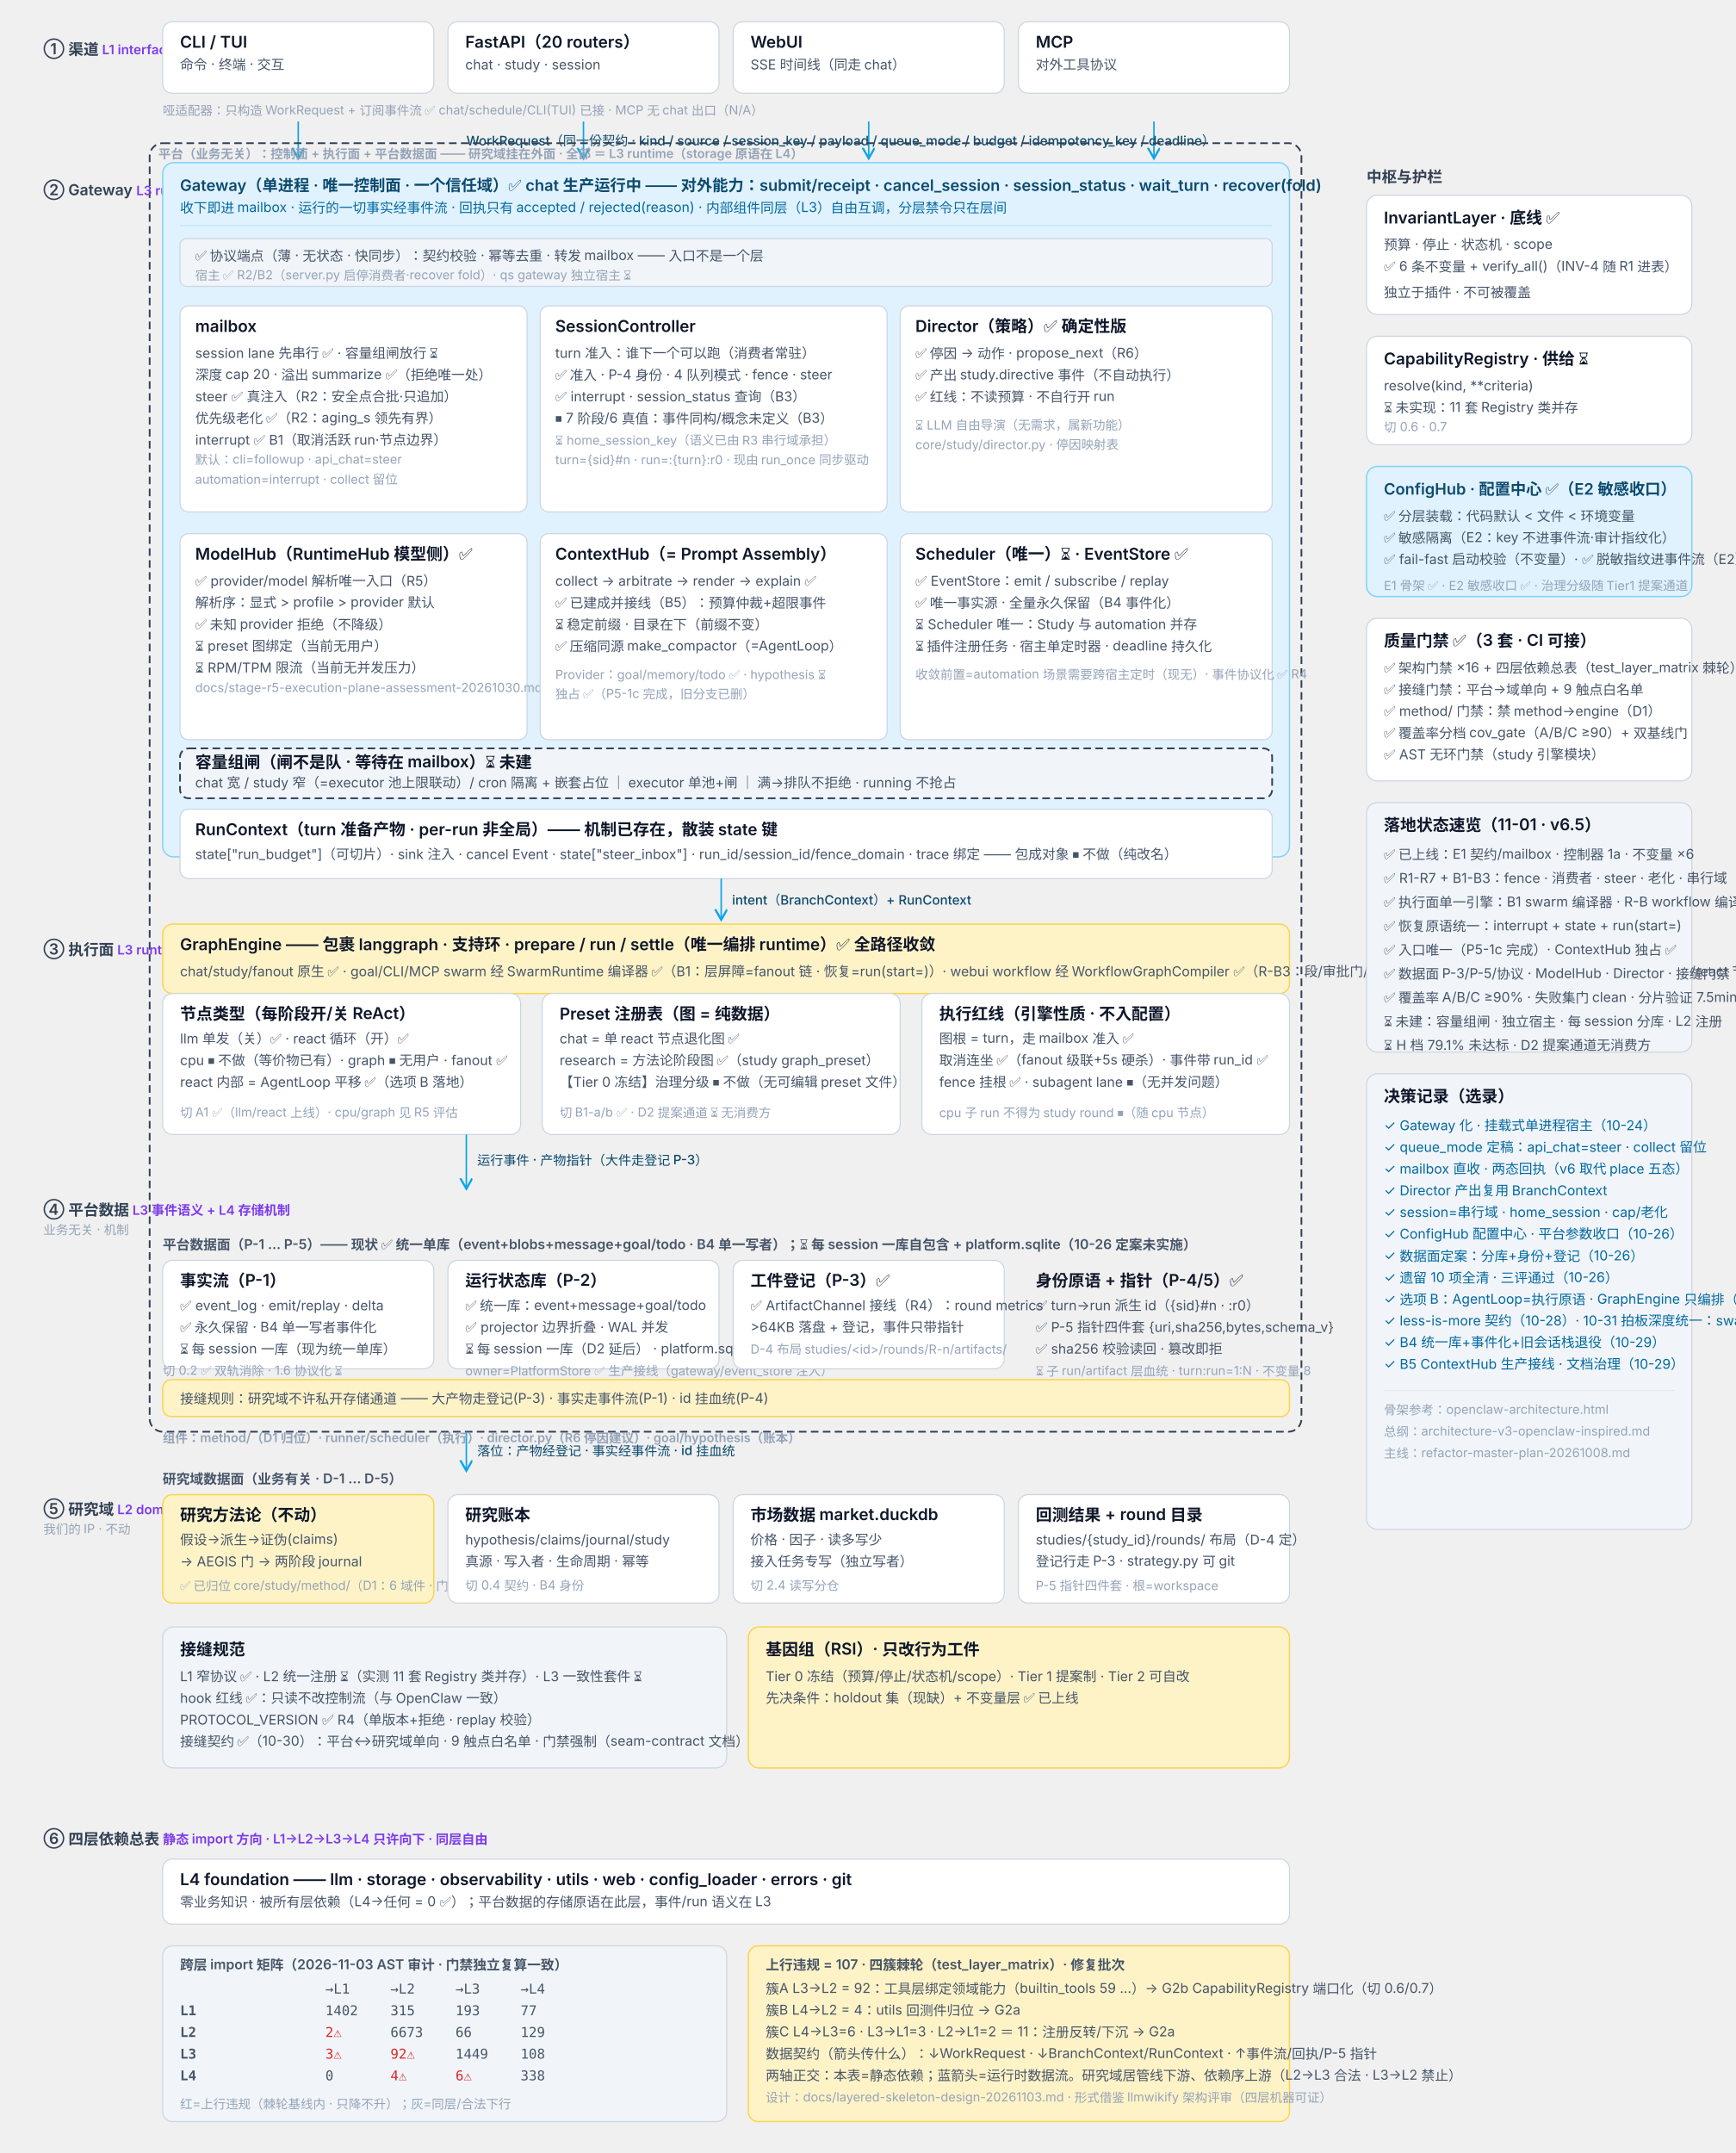
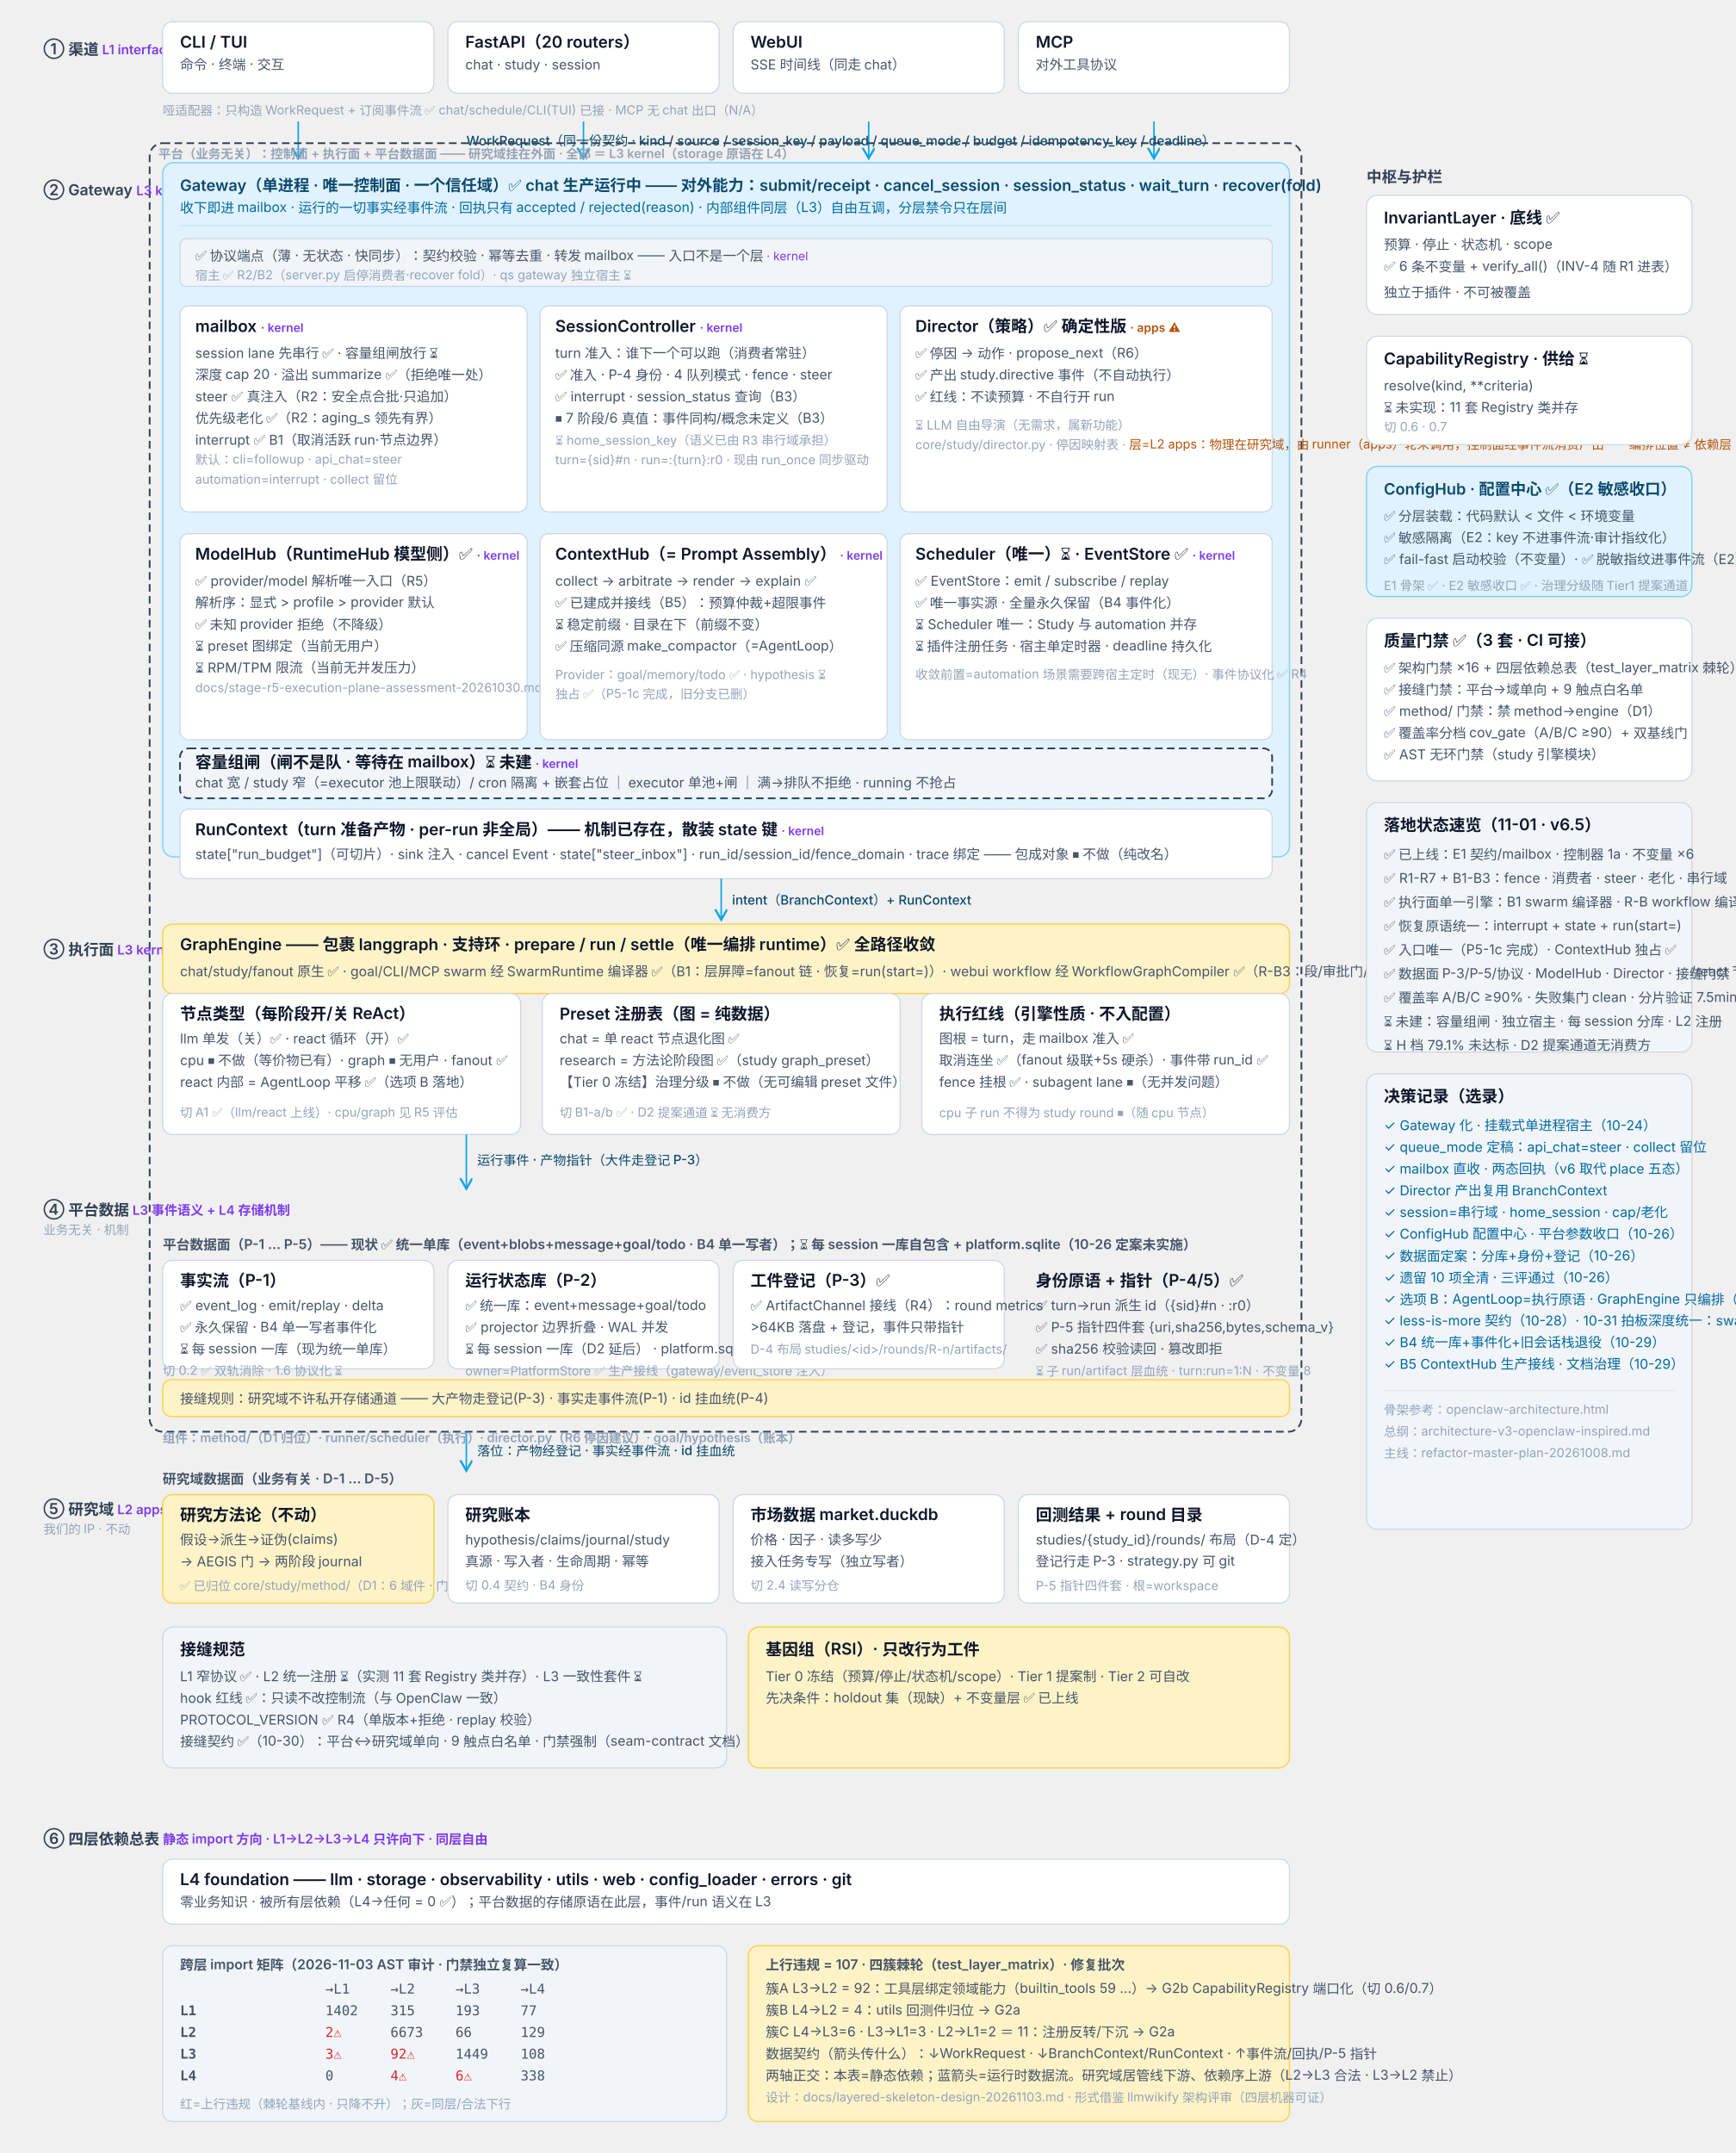
<svg xmlns="http://www.w3.org/2000/svg" viewBox="0 0 1600 1985" width="1600" height="1985" font-family="-apple-system, 'PingFang SC', 'Microsoft YaHei', sans-serif">
  <style>
    .lyr{font-size:14px;font-weight:600;fill:#334155}
    .bt{font-size:15px;font-weight:600;fill:#0f172a}
    .st{font-size:12.5px;fill:#475569}
    .sm{font-size:11.5px;fill:#94a3b8}
    .hub{font-size:14.5px;font-weight:600;fill:#0c4a6e}
    .hq{font-size:12.5px;fill:#0369a1}
    .flow-lbl{font-size:12px;font-weight:500;fill:#0c4a6e}
    .box{fill:#fff;stroke:#cbd5e1;stroke-width:1}
    .boxb{fill:#e0f2fe;stroke:#7dd3fc;stroke-width:1.2}
    .boxa{fill:#fef3c7;stroke:#fcd34d;stroke-width:1.2}
    .boxd{fill:#f1f5f9;stroke:#334155;stroke-width:1.6;stroke-dasharray:7 4}
    .boxg{fill:#f1f5f9;stroke:#cbd5e1;stroke-width:1}
    .arb{stroke:#0ea5e9;stroke-width:1.4;fill:none;marker-end:url(#a2)}
  </style>
  <defs>
    <marker id="a2" markerWidth="9" markerHeight="9" refX="7" refY="4" orient="auto">
      <path d="M0,0 L7,4 L0,8" fill="none" stroke="#0ea5e9" stroke-width="1.4" />
    </marker>
  </defs>
  <text x="40" y="50" class="lyr">① 渠道 <tspan fill="#7c3aed" font-size="12">L1 interfaces</tspan>
  </text>
  <rect x="150" y="20" width="250" height="66" rx="9" class="box" />
  <text x="166" y="44" class="bt">CLI / TUI</text>
  <text x="166" y="64" class="st">命令 · 终端 · 交互</text>
  <rect x="413" y="20" width="250" height="66" rx="9" class="box" />
  <text x="429" y="44" class="bt">FastAPI（20 routers）</text>
  <text x="429" y="64" class="st">chat · study · session</text>
  <rect x="676" y="20" width="250" height="66" rx="9" class="box" />
  <text x="692" y="44" class="bt">WebUI</text>
  <text x="692" y="64" class="st">SSE 时间线（同走 chat）</text>
  <rect x="939" y="20" width="250" height="66" rx="9" class="box" />
  <text x="955" y="44" class="bt">MCP</text>
  <text x="955" y="64" class="st">对外工具协议</text>
  <text x="150" y="106" class="sm">哑适配器：只构造 WorkRequest + 订阅事件流 ✅ chat/schedule/CLI(TUI) 已接 · MCP 无 chat 出口（N/A）</text>
  <line x1="275" y1="112" x2="275" y2="146" class="arb" />
  <line x1="538" y1="112" x2="538" y2="146" class="arb" />
  <line x1="801" y1="112" x2="801" y2="146" class="arb" />
  <line x1="1064" y1="112" x2="1064" y2="146" class="arb" />
  <text x="430" y="134" class="flow-lbl">WorkRequest（同一份契约 · kind / source / session_key / payload / queue_mode / budget / idempotency_key / deadline）</text>
  <rect x="138" y="132" width="1062" height="1188" rx="12" class="boxd" style="fill:none" />
-   <text x="146" y="146" class="sm" style="font-weight:600">平台（业务无关）：控制面 + 执行面 + 平台数据面 —— 研究域挂在外面 · 全部 ＝ L3 runtime（storage 原语在 L4）</text>
-   <text x="40" y="180" class="lyr">② Gateway <tspan fill="#7c3aed" font-size="12">L3 runtime · 控制面</tspan>
+   <text x="146" y="146" class="sm" style="font-weight:600">平台（业务无关）：控制面 + 执行面 + 平台数据面 —— 研究域挂在外面 · 全部 ＝ L3 kernel（storage 原语在 L4）</text>
+   <text x="40" y="180" class="lyr">② Gateway <tspan fill="#7c3aed" font-size="12">L3 kernel · 控制面</tspan>
  </text>
  <rect x="150" y="150" width="1039" height="640" rx="10" class="boxb" />
  <text x="166" y="176" class="hub">Gateway（单进程 · 唯一控制面 · 一个信任域）✅ chat 生产运行中 —— 对外能力：submit/receipt · cancel_session · session_status · wait_turn · recover(fold)</text>
  <text x="166" y="196" class="hq">收下即进 mailbox · 运行的一切事实经事件流 · 回执只有 accepted / rejected(reason) · 内部组件同层（L3）自由互调，分层禁令只在层间</text>
  <line x1="166" y1="208" x2="1173" y2="208" stroke="#bae6fd" />
  <rect x="166" y="220" width="1007" height="44" rx="6" class="boxg" />
-   <text x="180" y="240" class="st">✅ 协议端点（薄 · 无状态 · 快同步）：契约校验 · 幂等去重 · 转发 mailbox —— 入口不是一个层</text>
+   <text x="180" y="240" class="st">✅ 协议端点（薄 · 无状态 · 快同步）：契约校验 · 幂等去重 · 转发 mailbox —— 入口不是一个层 <tspan fill="#7c3aed" font-size="11">· kernel</tspan>
+   </text>
  <text x="180" y="258" class="sm">宿主 ✅ R2/B2（server.py 启停消费者·recover fold）· qs gateway 独立宿主 ⏳</text>
  <rect x="166" y="282" width="320" height="190" rx="8" class="box" />
-   <text x="180" y="306" class="bt">mailbox</text>
+   <text x="180" y="306" class="bt">mailbox <tspan fill="#7c3aed" font-size="11">· kernel</tspan>
+   </text>
  <text x="180" y="330" class="st">session lane 先串行 ✅ · 容量组闸放行 ⏳</text>
  <text x="180" y="350" class="st">深度 cap 20 · 溢出 summarize ✅（拒绝唯一处）</text>
  <text x="180" y="370" class="st">steer ✅ 真注入（R2：安全点合批·只追加）</text>
  <text x="180" y="390" class="st">优先级老化 ✅（R2：aging_s 领先有界）</text>
  <text x="180" y="410" class="st">interrupt ✅ B1（取消活跃 run·节点边界）</text>
  <text x="180" y="428" class="sm">默认：cli=followup · api_chat=steer</text>
  <text x="180" y="446" class="sm">automation=interrupt · collect 留位</text>
  <rect x="498" y="282" width="320" height="190" rx="8" class="box" />
-   <text x="512" y="306" class="bt">SessionController</text>
+   <text x="512" y="306" class="bt">SessionController <tspan fill="#7c3aed" font-size="11">· kernel</tspan>
+   </text>
  <text x="512" y="330" class="st">turn 准入：谁下一个可以跑（消费者常驻）</text>
  <text x="512" y="350" class="st">✅ 准入 · P-4 身份 · 4 队列模式 · fence · steer</text>
  <text x="512" y="370" class="st">✅ interrupt · session_status 查询（B3）</text>
  <text x="512" y="390" class="st">⏹ 7 阶段/6 真值：事件同构/概念未定义（B3）</text>
  <text x="512" y="410" class="sm">⏳ home_session_key（语义已由 R3 串行域承担）</text>
  <text x="512" y="428" class="sm">turn={sid}#n · run=:{turn}:r0 · 现由 run_once 同步驱动</text>
  <rect x="830" y="282" width="343" height="190" rx="8" class="box" />
-   <text x="844" y="306" class="bt">Director（策略）✅ 确定性版</text>
+   <text x="844" y="306" class="bt">Director（策略）✅ 确定性版 <tspan fill="#b45309" font-size="11">· apps ⚠</tspan>
+   </text>
  <text x="844" y="330" class="st">✅ 停因 → 动作 · propose_next（R6）</text>
  <text x="844" y="350" class="st">✅ 产出 study.directive 事件（不自动执行）</text>
  <text x="844" y="370" class="st">✅ 红线：不读预算 · 不自行开 run</text>
  <text x="844" y="396" class="sm">⏳ LLM 自由导演（无需求，属新功能）</text>
-   <text x="844" y="414" class="sm">core/study/director.py · 停因映射表</text>
+   <text x="844" y="414" class="sm">core/study/director.py · 停因映射表 · <tspan fill="#b45309">层=L2 apps：物理在研究域，由 runner（apps）轮末调用，控制面经事件流消费产出——编排位置 ≠ 依赖层</tspan>
+   </text>
  <rect x="166" y="492" width="320" height="190" rx="8" class="box" />
-   <text x="180" y="516" class="bt">ModelHub（RuntimeHub 模型侧）✅</text>
+   <text x="180" y="516" class="bt">ModelHub（RuntimeHub 模型侧）✅ <tspan fill="#7c3aed" font-size="11">· kernel</tspan>
+   </text>
  <text x="180" y="540" class="st">✅ provider/model 解析唯一入口（R5）</text>
  <text x="180" y="560" class="st">解析序：显式 &gt; profile &gt; provider 默认</text>
  <text x="180" y="580" class="st">✅ 未知 provider 拒绝（不降级）</text>
  <text x="180" y="600" class="st">⏳ preset 图绑定（当前无用户）</text>
  <text x="180" y="620" class="st">⏳ RPM/TPM 限流（当前无并发压力）</text>
  <text x="180" y="638" class="sm">docs/stage-r5-execution-plane-assessment-20261030.md</text>
  <rect x="498" y="492" width="320" height="190" rx="8" class="box" />
-   <text x="512" y="516" class="bt">ContextHub（= Prompt Assembly）</text>
+   <text x="512" y="516" class="bt">ContextHub（= Prompt Assembly） <tspan fill="#7c3aed" font-size="11">· kernel</tspan>
+   </text>
  <text x="512" y="540" class="st">collect → arbitrate → render → explain ✅</text>
  <text x="512" y="560" class="st">✅ 已建成并接线（B5）：预算仲裁+超限事件</text>
  <text x="512" y="580" class="st">⏳ 稳定前缀 · 目录在下（前缀不变）</text>
  <text x="512" y="600" class="st">✅ 压缩同源 make_compactor（=AgentLoop）</text>
  <text x="512" y="626" class="sm">Provider：goal/memory/todo ✅ · hypothesis ⏳</text>
  <text x="512" y="644" class="sm">独占 ✅（P5-1c 完成，旧分支已删）</text>
  <rect x="830" y="492" width="343" height="190" rx="8" class="box" />
-   <text x="844" y="516" class="bt">Scheduler（唯一）⏳ · EventStore ✅</text>
+   <text x="844" y="516" class="bt">Scheduler（唯一）⏳ · EventStore ✅ <tspan fill="#7c3aed" font-size="11">· kernel</tspan>
+   </text>
  <text x="844" y="540" class="st">✅ EventStore：emit / subscribe / replay</text>
  <text x="844" y="560" class="st">✅ 唯一事实源 · 全量永久保留（B4 事件化）</text>
  <text x="844" y="580" class="st">⏳ Scheduler 唯一：Study 与 automation 并存</text>
  <text x="844" y="600" class="st">⏳ 插件注册任务 · 宿主单定时器 · deadline 持久化</text>
  <text x="844" y="626" class="sm">收敛前置=automation 场景需要跨宿主定时（现无）· 事件协议化 ✅ R4</text>
  <rect x="166" y="746" width="1007" height="64" rx="8" class="box" />
-   <text x="180" y="770" class="bt">RunContext（turn 准备产物 · per-run 非全局）—— 机制已存在，散装 state 键</text>
+   <text x="180" y="770" class="bt">RunContext（turn 准备产物 · per-run 非全局）—— 机制已存在，散装 state 键 <tspan fill="#7c3aed" font-size="11">· kernel</tspan>
+   </text>
  <text x="180" y="792" class="st">state["run_budget"]（可切片）· sink 注入 · cancel Event · state["steer_inbox"] · run_id/session_id/fence_domain · trace 绑定 —— 包成对象 ⏹ 不做（纯改名）</text>
  <rect x="166" y="690" width="1007" height="46" rx="8" class="boxd" />
-   <text x="180" y="708" class="bt">容量组闸（闸不是队 · 等待在 mailbox）⏳ 未建</text>
+   <text x="180" y="708" class="bt">容量组闸（闸不是队 · 等待在 mailbox）⏳ 未建 <tspan fill="#7c3aed" font-size="11">· kernel</tspan>
+   </text>
  <text x="180" y="726" class="st">chat 宽 / study 窄（=executor 池上限联动）/ cron 隔离 + 嵌套占位 ｜ executor 单池+闸 ｜ 满→排队不拒绝 · running 不抢占</text>
  <line x1="665" y1="810" x2="665" y2="848" class="arb" />
  <text x="675" y="834" class="flow-lbl">intent（BranchContext）+ RunContext</text>
-   <text x="40" y="880" class="lyr">③ 执行面 <tspan fill="#7c3aed" font-size="12">L3 runtime · 执行</tspan>
+   <text x="40" y="880" class="lyr">③ 执行面 <tspan fill="#7c3aed" font-size="12">L3 kernel · 执行</tspan>
  </text>
  <rect x="150" y="852" width="1039" height="64" rx="9" class="boxa" />
  <text x="166" y="876" class="bt">GraphEngine —— 包裹 langgraph · 支持环 · prepare / run / settle（唯一编排 runtime）✅ 全路径收敛</text>
  <text x="166" y="900" class="st">chat/study/fanout 原生 ✅ · goal/CLI/MCP swarm 经 SwarmRuntime 编译器 ✅（B1：层屏障=fanout 链 · 恢复=run(start=)）· webui workflow 经 WorkflowGraphCompiler ✅（R-B3：段/审批门/replan 环 · 旧段循环已删）｜T1 协程 ✅ asyncio（llm/react 节点）｜ T2 进程 ✅ fanout-t2 → ExecutorBridge 池（F4 · 取消连坐+5s 硬杀）· 独立 cpu 节点 ⏳ ｜ T3 沙箱 ⏳ 占位</text>
  <rect x="150" y="916" width="330" height="130" rx="9" class="box" />
  <text x="166" y="940" class="bt">节点类型（每阶段开/关 ReAct）</text>
  <text x="166" y="962" class="st">llm 单发（关）✅ · react 循环（开）✅</text>
  <text x="166" y="982" class="st">cpu ⏹ 不做（等价物已有）· graph ⏹ 无用户 · fanout ✅</text>
  <text x="166" y="1002" class="st">react 内部 = AgentLoop 平移 ✅（选项 B 落地）</text>
  <text x="166" y="1030" class="sm">切 A1 ✅（llm/react 上线）· cpu/graph 见 R5 评估</text>
  <rect x="500" y="916" width="330" height="130" rx="9" class="box" />
  <text x="516" y="940" class="bt">Preset 注册表（图 = 纯数据）</text>
  <text x="516" y="962" class="st">chat = 单 react 节点退化图 ✅</text>
  <text x="516" y="982" class="st">research = 方法论阶段图 ✅（study graph_preset）</text>
  <text x="516" y="1002" class="st">【Tier 0 冻结】治理分级 ⏹ 不做（无可编辑 preset 文件）</text>
  <text x="516" y="1030" class="sm">切 B1-a/b ✅ · D2 提案通道 ⏳ 无消费方</text>
  <rect x="850" y="916" width="339" height="130" rx="9" class="box" />
  <text x="866" y="940" class="bt">执行红线（引擎性质 · 不入配置）</text>
  <text x="866" y="962" class="st">图根 = turn，走 mailbox 准入 ✅</text>
  <text x="866" y="982" class="st">取消连坐 ✅（fanout 级联+5s 硬杀）· 事件带 run_id ✅</text>
  <text x="866" y="1002" class="st">fence 挂根 ✅ · subagent lane ⏹（无并发问题）</text>
  <text x="866" y="1030" class="sm">cpu 子 run 不得为 study round ⏹（随 cpu 节点）</text>
  <line x1="430" y1="1046" x2="430" y2="1096" class="arb" />
  <text x="440" y="1074" class="flow-lbl">运行事件 · 产物指针（大件走登记 P-3）</text>
  <text x="40" y="1120" class="lyr">④ 平台数据 <tspan fill="#7c3aed" font-size="12">L3 事件语义 + L4 存储机制</tspan>
  </text>
  <text x="40" y="1138" class="sm">业务无关 · 机制</text>
  <text x="150" y="1152" class="st" style="font-weight:600">平台数据面（P-1 … P-5）—— 现状 ✅ 统一单库（event+blobs+message+goal/todo · B4 单一写者）；⏳ 每 session 一库自包含 + platform.sqlite（10-26 定案未实施）</text>
  <rect x="150" y="1162" width="250" height="100" rx="9" class="box" />
  <text x="166" y="1186" class="bt">事实流（P-1）</text>
  <text x="166" y="1208" class="st">✅ event_log · emit/replay · delta</text>
  <text x="166" y="1228" class="st">✅ 永久保留 · B4 单一写者事件化</text>
  <text x="166" y="1248" class="st">⏳ 每 session 一库（现为统一单库）</text>
  <text x="150" y="1268" class="sm">切 0.2 ✅ 双轨消除 · 1.6 协议化 ⏳</text>
  <rect x="413" y="1162" width="250" height="100" rx="9" class="box" />
  <text x="429" y="1186" class="bt">运行状态库（P-2）</text>
  <text x="429" y="1208" class="st">✅ 统一库：event+message+goal/todo</text>
  <text x="429" y="1228" class="st">✅ projector 边界折叠 · WAL 并发</text>
  <text x="429" y="1248" class="st">⏳ 每 session 一库（D2 延后） · platform.sqlite ✅</text>
  <text x="429" y="1268" class="sm">owner=PlatformStore ✅ 生产接线（gateway/event_store 注入）</text>
  <rect x="676" y="1162" width="250" height="100" rx="9" class="box" />
  <text x="692" y="1186" class="bt">工件登记（P-3）✅</text>
  <text x="692" y="1208" class="st">✅ ArtifactChannel 接线（R4）：round metrics</text>
  <text x="692" y="1228" class="st">&gt;64KB 落盘 + 登记，事件只带指针</text>
  <text x="692" y="1248" class="sm">D-4 布局 studies/&lt;id&gt;/rounds/R-n/artifacts/</text>
  <text x="955" y="1186" class="bt">身份原语 + 指针（P-4/5）✅</text>
  <text x="955" y="1208" class="st">✅ turn→run 派生 id（{sid}#n · :r0）</text>
  <text x="955" y="1228" class="st">✅ P-5 指针四件套 {uri,sha256,bytes,schema_v}</text>
  <text x="955" y="1248" class="st">✅ sha256 校验读回 · 篡改即拒</text>
  <text x="955" y="1268" class="sm">⏳ 子 run/artifact 层血统 · turn:run=1:N · 不变量 8</text>
  <rect x="150" y="1272" width="1039" height="34" rx="8" class="boxa" />
  <text x="166" y="1294" class="st">接缝规则：研究域不许私开存储通道 —— 大产物走登记(P-3) · 事实走事件流(P-1) · id 挂血统(P-4)</text>
  <line x1="430" y1="1320" x2="430" y2="1356" class="arb" />
  <text x="440" y="1342" class="flow-lbl">落位：产物经登记 · 事实经事件流 · id 挂血统</text>
-   <text x="40" y="1396" class="lyr">⑤ 研究域 <tspan fill="#7c3aed" font-size="12">L2 domain</tspan>
+   <text x="40" y="1396" class="lyr">⑤ 研究域 <tspan fill="#7c3aed" font-size="12">L2 apps</tspan>
  </text>
  <text x="40" y="1414" class="sm">我们的 IP · 不动</text>
  <text x="150" y="1330" class="sm" style="font-weight:600">组件：method/（D1 归位）· runner/scheduler（执行）· director.py（R6 停因建议）· goal/hypothesis（账本）</text>
  <text x="150" y="1368" class="st" style="font-weight:600">研究域数据面（业务有关 · D-1 … D-5）</text>
  <rect x="150" y="1378" width="250" height="100" rx="9" class="boxa" />
  <text x="166" y="1402" class="bt">研究方法论（不动）</text>
  <text x="166" y="1424" class="st">假设→派生→证伪(claims)</text>
  <text x="166" y="1444" class="st">→ AEGIS 门 → 两阶段 journal</text>
  <text x="166" y="1466" class="sm">✅ 已归位 core/study/method/（D1：6 域件 · 门禁禁 method→engine）</text>
  <rect x="413" y="1378" width="250" height="100" rx="9" class="box" />
  <text x="429" y="1402" class="bt">研究账本</text>
  <text x="429" y="1424" class="st">hypothesis/claims/journal/study</text>
  <text x="429" y="1444" class="st">真源 · 写入者 · 生命周期 · 幂等</text>
  <text x="429" y="1466" class="sm">切 0.4 契约 · B4 身份</text>
  <rect x="676" y="1378" width="250" height="100" rx="9" class="box" />
  <text x="692" y="1402" class="bt">市场数据 market.duckdb</text>
  <text x="692" y="1424" class="st">价格 · 因子 · 读多写少</text>
  <text x="692" y="1444" class="st">接入任务专写（独立写者）</text>
  <text x="692" y="1466" class="sm">切 2.4 读写分仓</text>
  <rect x="939" y="1378" width="250" height="100" rx="9" class="box" />
  <text x="955" y="1402" class="bt">回测结果 + round 目录</text>
  <text x="955" y="1424" class="st">studies/{study_id}/rounds/ 布局（D-4 定）</text>
  <text x="955" y="1444" class="st">登记行走 P-3 · strategy.py 可 git</text>
  <text x="955" y="1466" class="sm">P-5 指针四件套 · 根=workspace</text>
  <rect x="150" y="1500" width="520" height="130" rx="10" class="boxg" />
  <text x="166" y="1526" class="bt">接缝规范</text>
  <text x="166" y="1550" class="st">L1 窄协议 ✅ · L2 统一注册 ⏳（实测 11 套 Registry 类并存）· L3 一致性套件 ⏳</text>
  <text x="166" y="1570" class="st">hook 红线 ✅：只读不改控制流（与 OpenClaw 一致）</text>
  <text x="166" y="1590" class="st">PROTOCOL_VERSION ✅ R4（单版本+拒绝 · replay 校验）</text>
  <text x="166" y="1610" class="st">接缝契约 ✅（10-30）：平台↔研究域单向 · 9 触点白名单 · 门禁强制（seam-contract 文档）</text>
  <rect x="690" y="1500" width="499" height="130" rx="10" class="boxa" />
  <text x="706" y="1526" class="bt">基因组（RSI）· 只改行为工件</text>
  <text x="706" y="1550" class="st">Tier 0 冻结（预算/停止/状态机/scope）· Tier 1 提案制 · Tier 2 可自改</text>
  <text x="706" y="1570" class="st">先决条件：holdout 集（现缺）+ 不变量层 ✅ 已上线</text>
  <text x="40" y="1700" class="lyr">⑥ 四层依赖总表 <tspan fill="#7c3aed" font-size="12">静态 import 方向 · L1→L2→L3→L4 只许向下 · 同层自由</tspan>
  </text>
  <rect x="150" y="1714" width="1039" height="60" rx="9" class="box" />
  <text x="166" y="1738" class="bt">L4 foundation —— llm · storage · observability · utils · web · config_loader · errors · git</text>
  <text x="166" y="1758" class="st">零业务知识 · 被所有层依赖（L4→任何 = 0 ✅）；平台数据的存储原语在此层，事件/run 语义在 L3</text>
  <rect x="150" y="1794" width="520" height="162" rx="9" class="boxg" />
  <text x="166" y="1816" class="st" style="font-weight:600">跨层 import 矩阵（2026-11-03 AST 审计 · 门禁独立复算一致）</text>
  <g font-family="Consolas, monospace" font-size="12.5" fill="#475569">
    <text x="300" y="1838">→L1</text>
    <text x="360" y="1838">→L2</text>
    <text x="420" y="1838">→L3</text>
    <text x="480" y="1838">→L4</text>
    <text x="166" y="1858" font-weight="600">L1</text>
    <text x="300" y="1858">1402</text>
    <text x="360" y="1858">315</text>
    <text x="420" y="1858">193</text>
    <text x="480" y="1858">77</text>
    <text x="166" y="1878" font-weight="600">L2</text>
    <text x="300" y="1878" fill="#dc2626">2⚠</text>
    <text x="360" y="1878">6673</text>
    <text x="420" y="1878">66</text>
    <text x="480" y="1878">129</text>
    <text x="166" y="1898" font-weight="600">L3</text>
    <text x="300" y="1898" fill="#dc2626">3⚠</text>
    <text x="360" y="1898" fill="#dc2626">92⚠</text>
    <text x="420" y="1898">1449</text>
    <text x="480" y="1898">108</text>
    <text x="166" y="1918" font-weight="600">L4</text>
    <text x="300" y="1918">0</text>
    <text x="360" y="1918" fill="#dc2626">4⚠</text>
    <text x="420" y="1918" fill="#dc2626">6⚠</text>
    <text x="480" y="1918">338</text>
  </g>
  <text x="166" y="1944" class="sm">红=上行违规（棘轮基线内 · 只降不升）；灰=同层/合法下行</text>
  <rect x="690" y="1794" width="499" height="162" rx="9" class="boxa" />
  <text x="706" y="1816" class="st" style="font-weight:600">上行违规 = 107 · 四簇棘轮（test_layer_matrix）· 修复批次</text>
  <text x="706" y="1838" class="st">簇A L3→L2 = 92：工具层绑定领域能力（builtin_tools 59 …）→ G2b CapabilityRegistry 端口化（切 0.6/0.7）</text>
  <text x="706" y="1858" class="st">簇B L4→L2 = 4：utils 回测件归位 → G2a</text>
  <text x="706" y="1878" class="st">簇C L4→L3=6 · L3→L1=3 · L2→L1=2 ＝ 11：注册反转/下沉 → G2a</text>
  <text x="706" y="1898" class="st">数据契约（箭头传什么）：↓WorkRequest · ↓BranchContext/RunContext · ↑事件流/回执/P-5 指针</text>
  <text x="706" y="1918" class="st">两轴正交：本表=静态依赖；蓝箭头=运行时数据流。研究域居管线下游、依赖序上游（L2→L3 合法 · L3→L2 禁止）</text>
  <text x="706" y="1938" class="sm">设计：docs/layered-skeleton-design-20261103.md · 形式借鉴 llmwikify 架构评审（四层机器可证）</text>
  <text x="1260" y="168" class="lyr">中枢与护栏</text>
  <rect x="1260" y="180" width="300" height="110" rx="10" class="box" />
  <text x="1276" y="206" class="bt">InvariantLayer · 底线 ✅</text>
  <text x="1276" y="230" class="st">预算 · 停止 · 状态机 · scope</text>
  <text x="1276" y="250" class="st">✅ 6 条不变量 + verify_all()（INV-4 随 R1 进表）</text>
  <text x="1276" y="274" class="st">独立于插件 · 不可被覆盖</text>
  <rect x="1260" y="310" width="300" height="100" rx="10" class="box" />
  <text x="1276" y="336" class="bt">CapabilityRegistry · 供给 ⏳</text>
  <text x="1276" y="360" class="st">resolve(kind, **criteria)</text>
  <text x="1276" y="380" class="st">⏳ 未实现：11 套 Registry 类并存</text>
  <text x="1276" y="398" class="sm">切 0.6 · 0.7</text>
  <rect x="1260" y="430" width="300" height="120" rx="10" class="boxb" />
  <text x="1276" y="456" class="hub">ConfigHub · 配置中心 ✅（E2 敏感收口）</text>
  <text x="1276" y="480" class="st">✅ 分层装载：代码默认 &lt; 文件 &lt; 环境变量</text>
  <text x="1276" y="500" class="st">✅ 敏感隔离（E2：key 不进事件流·审计指纹化）</text>
  <text x="1276" y="520" class="st">✅ fail-fast 启动校验（不变量）· ✅ 脱敏指纹进事件流（E2）</text>
  <text x="1276" y="544" class="sm">E1 骨架 ✅ · E2 敏感收口 ✅ · 治理分级随 Tier1 提案通道</text>
  <rect x="1260" y="570" width="300" height="150" rx="10" class="box" />
  <text x="1276" y="596" class="bt">质量门禁 ✅（3 套 · CI 可接）</text>
  <text x="1276" y="620" class="st">✅ 架构门禁 ×16 + 四层依赖总表（test_layer_matrix 棘轮）</text>
  <text x="1276" y="640" class="st">✅ 接缝门禁：平台→域单向 + 9 触点白名单</text>
  <text x="1276" y="660" class="st">✅ method/ 门禁：禁 method→engine（D1）</text>
  <text x="1276" y="680" class="st">✅ 覆盖率分档 cov_gate（A/B/C ≥90）+ 双基线门</text>
  <text x="1276" y="700" class="st">✅ AST 无环门禁（study 引擎模块）</text>
  <rect x="1260" y="740" width="300" height="230" rx="10" class="boxg" />
  <text x="1276" y="766" class="bt">落地状态速览（11-01 · v6.5）</text>
  <text x="1276" y="792" class="st">✅ 已上线：E1 契约/mailbox · 控制器 1a · 不变量 ×6</text>
  <text x="1276" y="814" class="st">✅ R1-R7 + B1-B3：fence · 消费者 · steer · 老化 · 串行域</text>
  <text x="1276" y="836" class="st">✅ 执行面单一引擎：B1 swarm 编译器 · R-B workflow 编译器</text>
  <text x="1276" y="858" class="st">✅ 恢复原语统一：interrupt + state + run(start=)</text>
  <text x="1276" y="880" class="st">✅ 入口唯一（P5-1c 完成）· ContextHub 独占 ✅</text>
  <text x="1276" y="902" class="st">✅ 数据面 P-3/P-5/协议 · ModelHub · Director · 接缝门禁</text>
  <text x="1276" y="924" class="st">✅ 覆盖率 A/B/C ≥90% · 失败集门 clean · 分片验证 7.5min</text>
  <text x="1276" y="946" class="st">⏳ 未建：容量组闸 · 独立宿主 · 每 session 分库 · L2 注册</text>
  <text x="1276" y="968" class="st">⏳ H 档 79.1% 未达标 · D2 提案通道无消费方</text>
  <rect x="1260" y="990" width="300" height="420" rx="10" class="boxg" />
  <text x="1276" y="1016" class="bt">决策记录（选录）</text>
  <text x="1276" y="1042" class="st" style="fill:#0369a1">✓ Gateway 化 · 挂载式单进程宿主（10-24）</text>
  <text x="1276" y="1062" class="st" style="fill:#0369a1">✓ queue_mode 定稿：api_chat=steer · collect 留位</text>
  <text x="1276" y="1082" class="st" style="fill:#0369a1">✓ mailbox 直收 · 两态回执（v6 取代 place 五态）</text>
  <text x="1276" y="1102" class="st" style="fill:#0369a1">✓ Director 产出复用 BranchContext</text>
  <text x="1276" y="1122" class="st" style="fill:#0369a1">✓ session=串行域 · home_session · cap/老化</text>
  <text x="1276" y="1142" class="st" style="fill:#0369a1">✓ ConfigHub 配置中心 · 平台参数收口（10-26）</text>
  <text x="1276" y="1162" class="st" style="fill:#0369a1">✓ 数据面定案：分库+身份+登记（10-26）</text>
  <text x="1276" y="1182" class="st" style="fill:#0369a1">✓ 遗留 10 项全清 · 三评通过（10-26）</text>
  <text x="1276" y="1202" class="st" style="fill:#0369a1">✓ 选项 B：AgentLoop=执行原语 · GraphEngine 只编排（10-28）</text>
  <text x="1276" y="1222" class="st" style="fill:#0369a1">✓ less-is-more 契约（10-28）· 10-31 拍板深度统一：swarm 层循环退役（supersedes B3 不迁）</text>
  <text x="1276" y="1242" class="st" style="fill:#0369a1">✓ B4 统一库+事件化+旧会话栈退役（10-29）</text>
  <text x="1276" y="1262" class="st" style="fill:#0369a1">✓ B5 ContextHub 生产接线 · 文档治理（10-29）</text>
  <line x1="1276" y1="1282" x2="1544" y2="1282" stroke="#e2e8f0" />
  <text x="1276" y="1304" class="sm">骨架参考：openclaw-architecture.html</text>
  <text x="1276" y="1324" class="sm">总纲：architecture-v3-openclaw-inspired.md</text>
  <text x="1276" y="1344" class="sm">主线：refactor-master-plan-20261008.md</text>
</svg>
